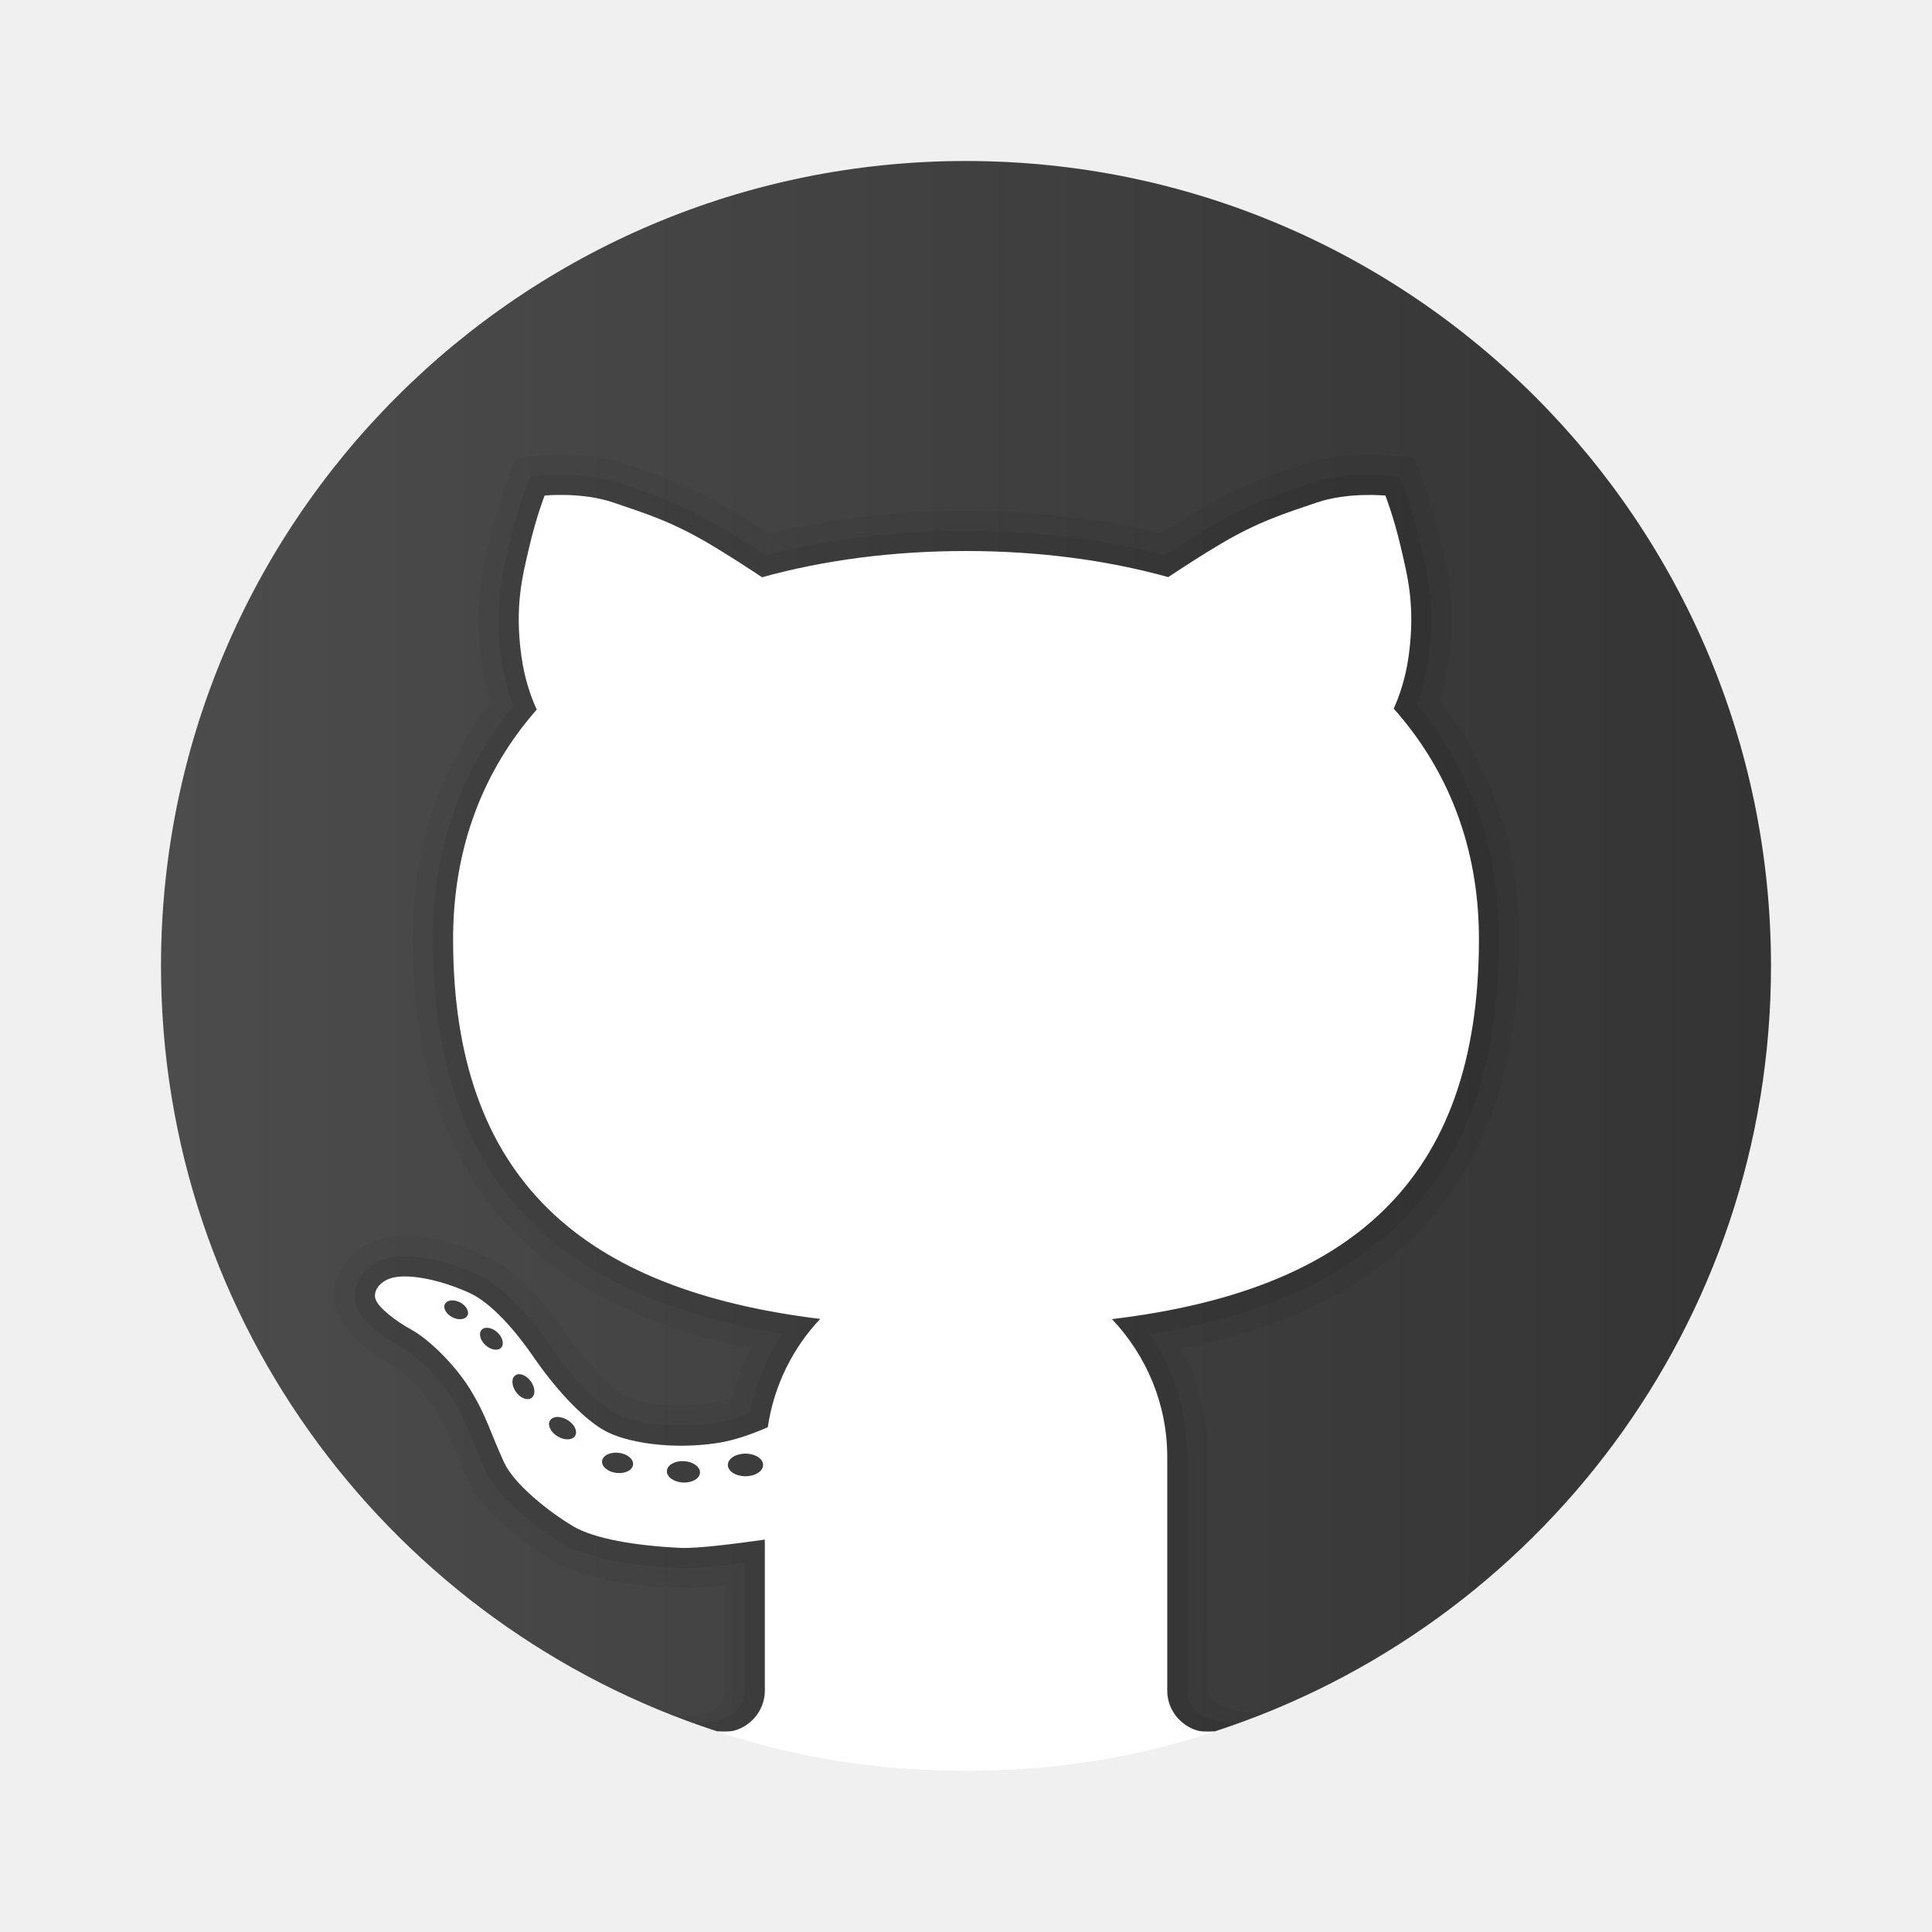
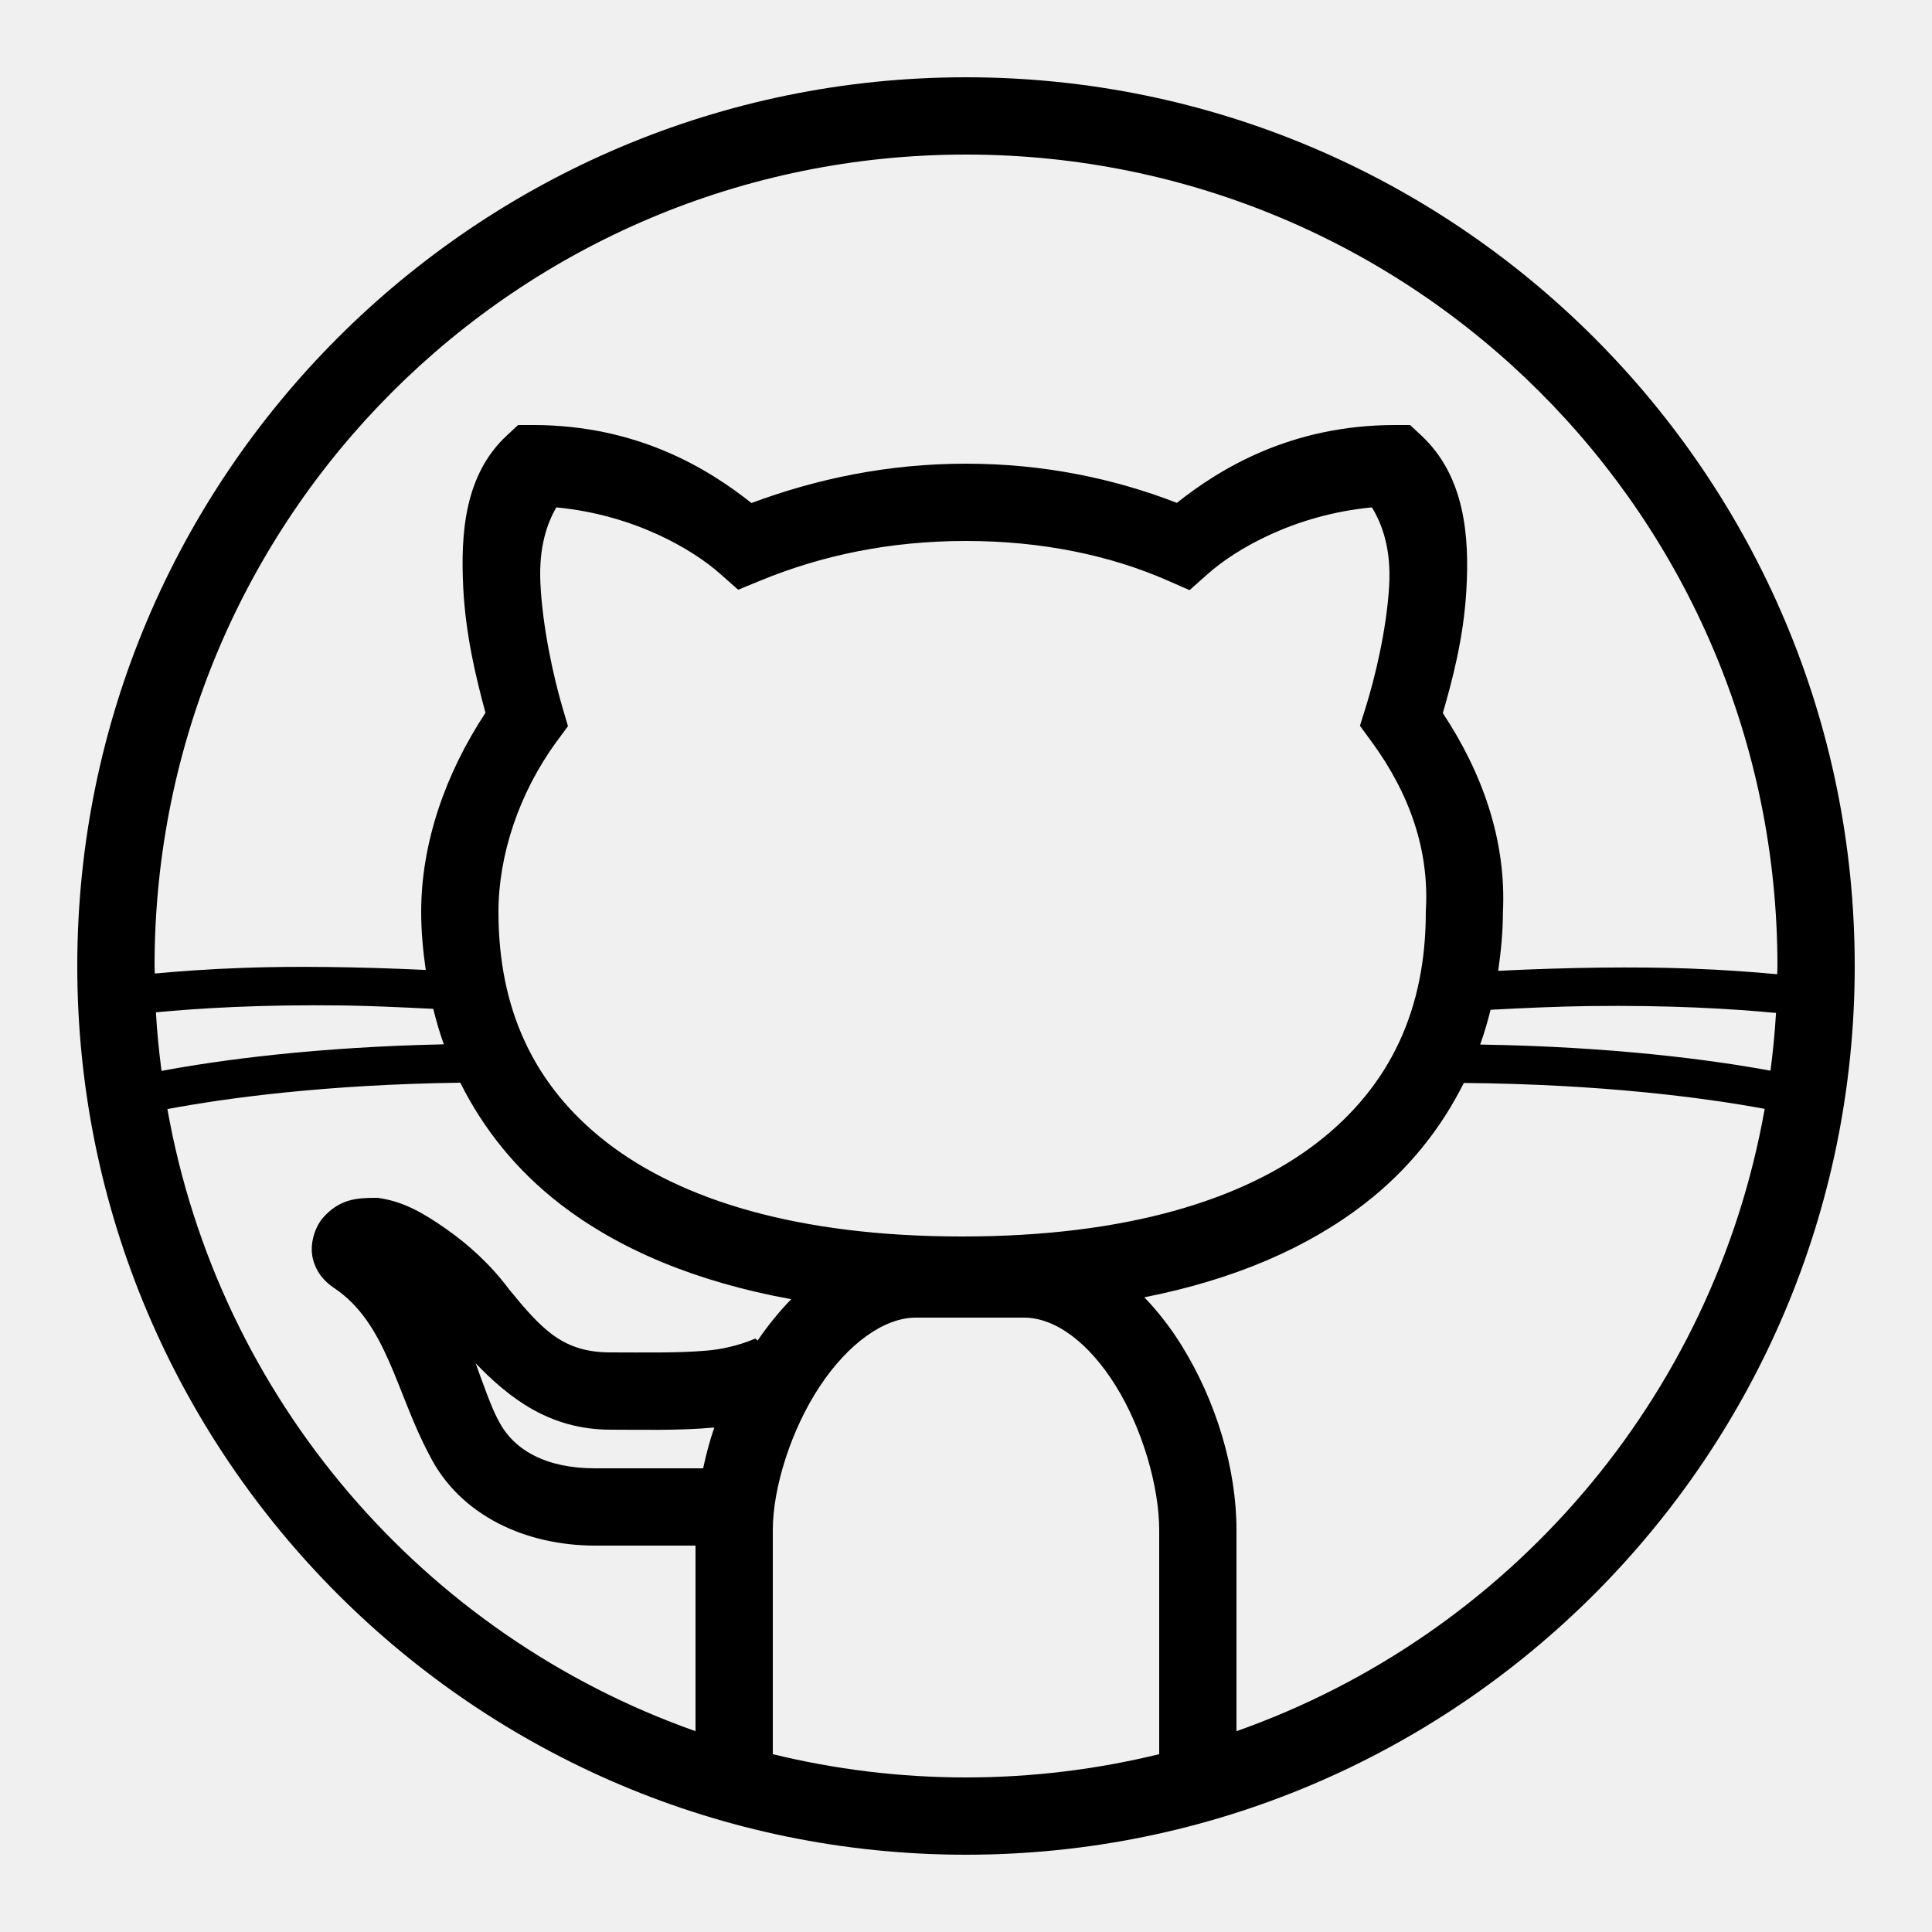
- <svg xmlns="http://www.w3.org/2000/svg" viewBox="0 0 48 48" width="48px" height="48px">
-   <linearGradient id="rL2wppHyxHVbobwndsT6Ca" x1="4" x2="44" y1="23.508" y2="23.508" gradientUnits="userSpaceOnUse">
-     <stop offset="0" stop-color="#4c4c4c" />
-     <stop offset="1" stop-color="#343434" />
-   </linearGradient>
-   <path fill="url(#rL2wppHyxHVbobwndsT6Ca)" d="M24,4C12.954,4,4,12.954,4,24c0,8.887,5.801,16.411,13.82,19.016h12.36 C38.199,40.411,44,32.887,44,24C44,12.954,35.046,4,24,4z" />
-   <path d="M30.01,41.996L30,36.198c0-0.939-0.22-1.856-0.642-2.687c5.641-1.133,8.386-4.468,8.386-10.177 c0-2.255-0.665-4.246-1.976-5.92c0.1-0.317,0.174-0.645,0.22-0.981c0.188-1.369-0.023-2.264-0.193-2.984l-0.027-0.116 c-0.186-0.796-0.409-1.364-0.418-1.388l-0.111-0.282l-0.111-0.282l-0.302-0.032l-0.303-0.032c0,0-0.199-0.021-0.501-0.021 c-0.419,0-1.04,0.042-1.627,0.241l-0.196,0.066c-0.74,0.249-1.439,0.485-2.417,1.069c-0.286,0.171-0.599,0.366-0.934,0.584 C27.334,12.881,25.705,12.69,24,12.69c-1.722,0-3.365,0.192-4.889,0.571c-0.339-0.22-0.654-0.417-0.942-0.589 c-0.978-0.584-1.677-0.819-2.417-1.069l-0.196-0.066c-0.585-0.199-1.207-0.241-1.626-0.241c-0.302,0-0.501,0.021-0.501,0.021 l-0.302,0.032l-0.3,0.031l-0.112,0.281l-0.113,0.283c-0.01,0.026-0.233,0.594-0.419,1.391l-0.027,0.115 c-0.17,0.719-0.381,1.615-0.193,2.983c0.048,0.346,0.125,0.685,0.23,1.011c-1.285,1.666-1.936,3.646-1.936,5.89 c0,5.695,2.748,9.028,8.397,10.17c-0.194,0.388-0.345,0.798-0.452,1.224c-0.197,0.067-0.378,0.112-0.538,0.137 c-0.238,0.036-0.487,0.054-0.739,0.054c-0.686,0-1.225-0.134-1.435-0.259c-0.313-0.186-0.872-0.727-1.414-1.518 c-0.463-0.675-1.185-1.558-1.992-1.927c-0.698-0.319-1.437-0.502-2.029-0.502c-0.138,0-0.265,0.01-0.376,0.028 c-0.517,0.082-0.949,0.366-1.184,0.78c-0.203,0.357-0.235,0.773-0.088,1.141c0.219,0.548,0.851,0.985,1.343,1.255 c0.242,0.133,0.765,0.619,1.07,1.109c0.229,0.368,0.335,0.63,0.482,0.992c0.087,0.215,0.183,0.449,0.313,0.732 c0.47,1.022,1.937,1.924,2.103,2.023c0.806,0.483,2.161,0.638,3.157,0.683l0.123,0.003c0,0,0.001,0,0.001,0 c0.24,0,0.57-0.023,1.004-0.071v2.613c0.002,0.529-0.537,0.649-1.25,0.638l0.547,0.184C19.395,43.572,21.645,44,24,44 c2.355,0,4.605-0.428,6.703-1.176l0.703-0.262C30.695,42.538,30.016,42.422,30.01,41.996z" opacity=".05" />
-   <path d="M30.781,42.797c-0.406,0.047-1.281-0.109-1.281-0.795v-5.804c0-1.094-0.328-2.151-0.936-3.052 c5.915-0.957,8.679-4.093,8.679-9.812c0-2.237-0.686-4.194-2.039-5.822c0.137-0.365,0.233-0.75,0.288-1.147 c0.175-1.276-0.016-2.086-0.184-2.801l-0.027-0.116c-0.178-0.761-0.388-1.297-0.397-1.319l-0.111-0.282l-0.303-0.032 c0,0-0.178-0.019-0.449-0.019c-0.381,0-0.944,0.037-1.466,0.215l-0.196,0.066c-0.714,0.241-1.389,0.468-2.321,1.024 c-0.332,0.198-0.702,0.431-1.101,0.694C27.404,13.394,25.745,13.19,24,13.19c-1.762,0-3.435,0.205-4.979,0.61 c-0.403-0.265-0.775-0.499-1.109-0.699c-0.932-0.556-1.607-0.784-2.321-1.024l-0.196-0.066c-0.521-0.177-1.085-0.215-1.466-0.215 c-0.271,0-0.449,0.019-0.449,0.019l-0.302,0.032l-0.113,0.283c-0.009,0.022-0.219,0.558-0.397,1.319l-0.027,0.116 c-0.169,0.715-0.36,1.524-0.184,2.8c0.056,0.407,0.156,0.801,0.298,1.174c-1.327,1.62-1.999,3.567-1.999,5.795 c0,5.703,2.766,8.838,8.686,9.806c-0.395,0.59-0.671,1.255-0.813,1.964c-0.33,0.13-0.629,0.216-0.891,0.256 c-0.263,0.04-0.537,0.06-0.814,0.06c-0.69,0-1.353-0.129-1.69-0.329c-0.44-0.261-1.057-0.914-1.572-1.665 c-0.35-0.51-1.047-1.417-1.788-1.755c-0.635-0.29-1.298-0.457-1.821-0.457c-0.11,0-0.21,0.008-0.298,0.022 c-0.366,0.058-0.668,0.252-0.828,0.534c-0.128,0.224-0.149,0.483-0.059,0.708c0.179,0.448,0.842,0.85,1.119,1.002 c0.335,0.184,0.919,0.744,1.254,1.284c0.251,0.404,0.37,0.697,0.521,1.067c0.085,0.209,0.178,0.437,0.304,0.712 c0.331,0.719,1.353,1.472,1.905,1.803c0.754,0.452,2.154,0.578,2.922,0.612l0.111,0.002c0.299,0,0.8-0.045,1.495-0.135v3.177 c0,0.779-0.991,0.81-1.234,0.81c-0.031,0,0.503,0.184,0.503,0.184C19.731,43.64,21.822,44,24,44c2.178,0,4.269-0.36,6.231-1.003 C30.231,42.997,30.812,42.793,30.781,42.797z" opacity=".07" />
-   <path fill="#fff" d="M36.744,23.334c0-2.31-0.782-4.226-2.117-5.728c0.145-0.325,0.296-0.761,0.371-1.309 c0.172-1.25-0.031-2-0.203-2.734s-0.375-1.25-0.375-1.25s-0.922-0.094-1.703,0.172s-1.453,0.469-2.422,1.047 c-0.453,0.27-0.909,0.566-1.27,0.806C27.482,13.91,25.785,13.69,24,13.69c-1.801,0-3.513,0.221-5.067,0.652 c-0.362-0.241-0.821-0.539-1.277-0.811c-0.969-0.578-1.641-0.781-2.422-1.047s-1.703-0.172-1.703-0.172s-0.203,0.516-0.375,1.25 s-0.375,1.484-0.203,2.734c0.077,0.562,0.233,1.006,0.382,1.333c-1.31,1.493-2.078,3.397-2.078,5.704 c0,5.983,3.232,8.714,9.121,9.435c-0.687,0.726-1.148,1.656-1.303,2.691c-0.387,0.17-0.833,0.33-1.262,0.394 c-1.104,0.167-2.271,0-2.833-0.333s-1.229-1.083-1.729-1.813c-0.422-0.616-1.031-1.331-1.583-1.583 c-0.729-0.333-1.438-0.458-1.833-0.396c-0.396,0.063-0.583,0.354-0.5,0.563c0.083,0.208,0.479,0.521,0.896,0.75 c0.417,0.229,1.063,0.854,1.438,1.458c0.418,0.674,0.5,1.063,0.854,1.833c0.249,0.542,1.101,1.219,1.708,1.583 c0.521,0.313,1.562,0.491,2.688,0.542c0.389,0.018,1.308-0.096,2.083-0.206v3.75c0,0.639-0.585,1.125-1.191,1.013 C19.756,43.668,21.833,44,24,44c2.166,0,4.243-0.332,6.19-0.984C29.585,43.127,29,42.641,29,42.002v-5.804 c0-1.329-0.527-2.53-1.373-3.425C33.473,32.071,36.744,29.405,36.744,23.334z M11.239,32.727c-0.154-0.079-0.237-0.225-0.185-0.328 c0.052-0.103,0.22-0.122,0.374-0.043c0.154,0.079,0.237,0.225,0.185,0.328S11.393,32.806,11.239,32.727z M12.451,33.482 c-0.081,0.088-0.255,0.06-0.389-0.062s-0.177-0.293-0.096-0.381c0.081-0.088,0.255-0.06,0.389,0.062S12.532,33.394,12.451,33.482z M13.205,34.732c-0.102,0.072-0.275,0.005-0.386-0.15s-0.118-0.34-0.016-0.412s0.275-0.005,0.386,0.15 C13.299,34.475,13.307,34.66,13.205,34.732z M14.288,35.673c-0.069,0.112-0.265,0.117-0.437,0.012s-0.256-0.281-0.187-0.393 c0.069-0.112,0.265-0.117,0.437-0.012S14.357,35.561,14.288,35.673z M15.312,36.594c-0.213-0.026-0.371-0.159-0.353-0.297 c0.017-0.138,0.204-0.228,0.416-0.202c0.213,0.026,0.371,0.159,0.353,0.297C15.711,36.529,15.525,36.62,15.312,36.594z M16.963,36.833c-0.227-0.013-0.404-0.143-0.395-0.289c0.009-0.146,0.2-0.255,0.427-0.242c0.227,0.013,0.404,0.143,0.395,0.289 C17.381,36.738,17.19,36.846,16.963,36.833z M18.521,36.677c-0.242,0-0.438-0.126-0.438-0.281s0.196-0.281,0.438-0.281 c0.242,0,0.438,0.126,0.438,0.281S18.762,36.677,18.521,36.677z" />
+ <svg xmlns="http://www.w3.org/2000/svg" viewBox="0 0 50 50" width="50px" height="50px">
+   <path d="M 25 2 C 12.311 2 2 12.311 2 25 C 2 37.689 12.311 48 25 48 C 37.689 48 48 37.689 48 25 C 48 12.311 37.689 2 25 2 z M 25 4 C 36.607 4 46 13.393 46 25 C 46 25.071 45.995 25.142 45.994 25.213 C 45.355 25.154 44.616 25.098 43.676 25.064 C 42.347 25.017 40.672 25.031 38.773 25.125 C 38.844 24.635 38.893 24.137 38.895 23.627 C 38.991 21.754 38.363 20.002 37.34 18.455 C 37.587 17.601 37.877 16.515 37.949 15.283 C 38.032 13.879 37.911 12.322 36.783 11.27 L 36.494 11 L 36.1 11 C 33.417 11 31.58 12.123 30.457 13.014 C 28.836 12.386 27.012 12 25 12 C 22.976 12 21.136 12.391 19.447 13.018 C 18.325 12.127 16.487 11 13.801 11 L 13.408 11 L 13.119 11.268 C 12.021 12.287 11.92 13.802 11.988 15.199 C 12.049 16.432 12.322 17.552 12.564 18.447 C 11.524 20.025 10.9 21.822 10.9 23.6 C 10.9 24.111 10.948 24.61 11.018 25.102 C 9.212 25.018 7.602 25.002 6.324 25.047 C 5.385 25.08 4.645 25.136 4.006 25.195 C 4.005 25.13 4 25.065 4 25 C 4 13.393 13.393 4 25 4 z M 14.396 13.131 C 16.414 13.322 17.932 14.223 18.635 14.848 L 19.104 15.262 L 19.682 15.025 C 21.263 14.374 23.027 14 25 14 C 26.973 14 28.737 14.376 30.199 15.016 L 30.785 15.273 L 31.264 14.848 C 31.967 14.223 33.487 13.322 35.506 13.131 C 35.774 13.576 36.007 14.209 35.951 15.166 C 35.884 16.312 35.577 17.56 35.346 18.301 L 35.195 18.783 L 35.494 19.191 C 36.484 20.541 36.988 22.001 36.902 23.545 L 36.9 23.572 L 36.9 23.6 C 36.9 26.095 36.002 28.092 34.088 29.572 C 32.174 31.052 29.153 32 24.9 32 C 20.648 32 17.625 31.052 15.711 29.572 C 13.797 28.092 12.9 26.095 12.9 23.6 C 12.9 22.135 13.429 20.524 14.406 19.191 L 14.699 18.793 L 14.559 18.318 C 14.327 17.53 14.043 16.254 13.986 15.102 C 13.939 14.143 14.166 13.537 14.396 13.131 z M 8.885 26.021 C 9.591 26.031 10.401 26.069 11.213 26.109 C 11.29 26.421 11.379 26.728 11.486 27.027 C 8.179 27.097 5.705 27.43 4.18 27.715 C 4.115 27.214 4.064 26.71 4.035 26.199 C 5.162 26.092 6.751 25.994 8.885 26.021 z M 41.115 26.037 C 43.248 26.01 44.836 26.108 45.963 26.215 C 45.934 26.718 45.884 27.216 45.82 27.709 C 44.241 27.419 41.7 27.087 38.307 27.033 C 38.412 26.74 38.5 26.438 38.576 26.133 C 39.471 26.085 40.345 26.047 41.115 26.037 z M 11.912 28.02 C 12.509 29.215 13.362 30.283 14.488 31.154 C 16.029 32.346 18.032 33.178 20.477 33.623 C 20.157 33.952 19.866 34.313 19.607 34.693 L 19.547 34.641 C 19.552 34.634 19.05 34.886 18.299 34.953 C 17.548 35.02 16.622 35 15.801 35 C 14.576 35 14.036 34.421 13.174 33.367 C 12.696 32.724 12.114 32.202 11.549 31.807 C 10.97 31.401 10.476 31.116 9.865 31.014 L 9.783 31 L 9.699 31 C 9.233 31 8.781 31.034 8.359 31.516 C 8.149 31.757 8.003 32.203 8.098 32.58 C 8.192 32.958 8.431 33.19 8.645 33.332 C 10.011 34.243 10.253 36.047 11.109 37.65 C 11.909 39.244 13.636 40 15.4 40 L 18 40 L 18 44.803 C 10.968 42.321 5.665 36.205 4.332 28.703 C 5.863 28.415 8.427 28.068 11.912 28.02 z M 37.883 28.027 C 41.446 28.058 44.081 28.404 45.67 28.697 C 44.339 36.202 39.034 42.32 32 44.803 L 32 39.6 C 32 38.015 31.48 36.268 30.574 34.811 C 30.299 34.368 29.976 33.95 29.615 33.574 C 31.93 33.117 33.832 32.299 35.312 31.154 C 36.437 30.285 37.288 29.22 37.883 28.027 z M 23.699 34.1 L 26.5 34.1 C 27.313 34.1 28.18 34.747 28.875 35.865 C 29.57 36.983 30 38.484 30 39.6 L 30 45.398 C 28.397 45.789 26.724 46 25 46 C 23.276 46 21.603 45.789 20 45.398 L 20 39.6 C 20 38.509 20.468 37.011 21.209 35.889 C 21.95 34.766 22.886 34.1 23.699 34.1 z M 12.309 35.281 C 13.174 36.179 14.223 37 15.801 37 C 16.58 37 17.552 37.028 18.477 36.945 C 18.48 36.945 18.483 36.944 18.486 36.943 C 18.365 37.293 18.274 37.646 18.197 38 L 15.4 38 C 14.167 38 13.296 37.554 12.895 36.752 L 12.887 36.738 L 12.881 36.727 C 12.716 36.421 12.501 35.811 12.309 35.281 z" />
</svg>
